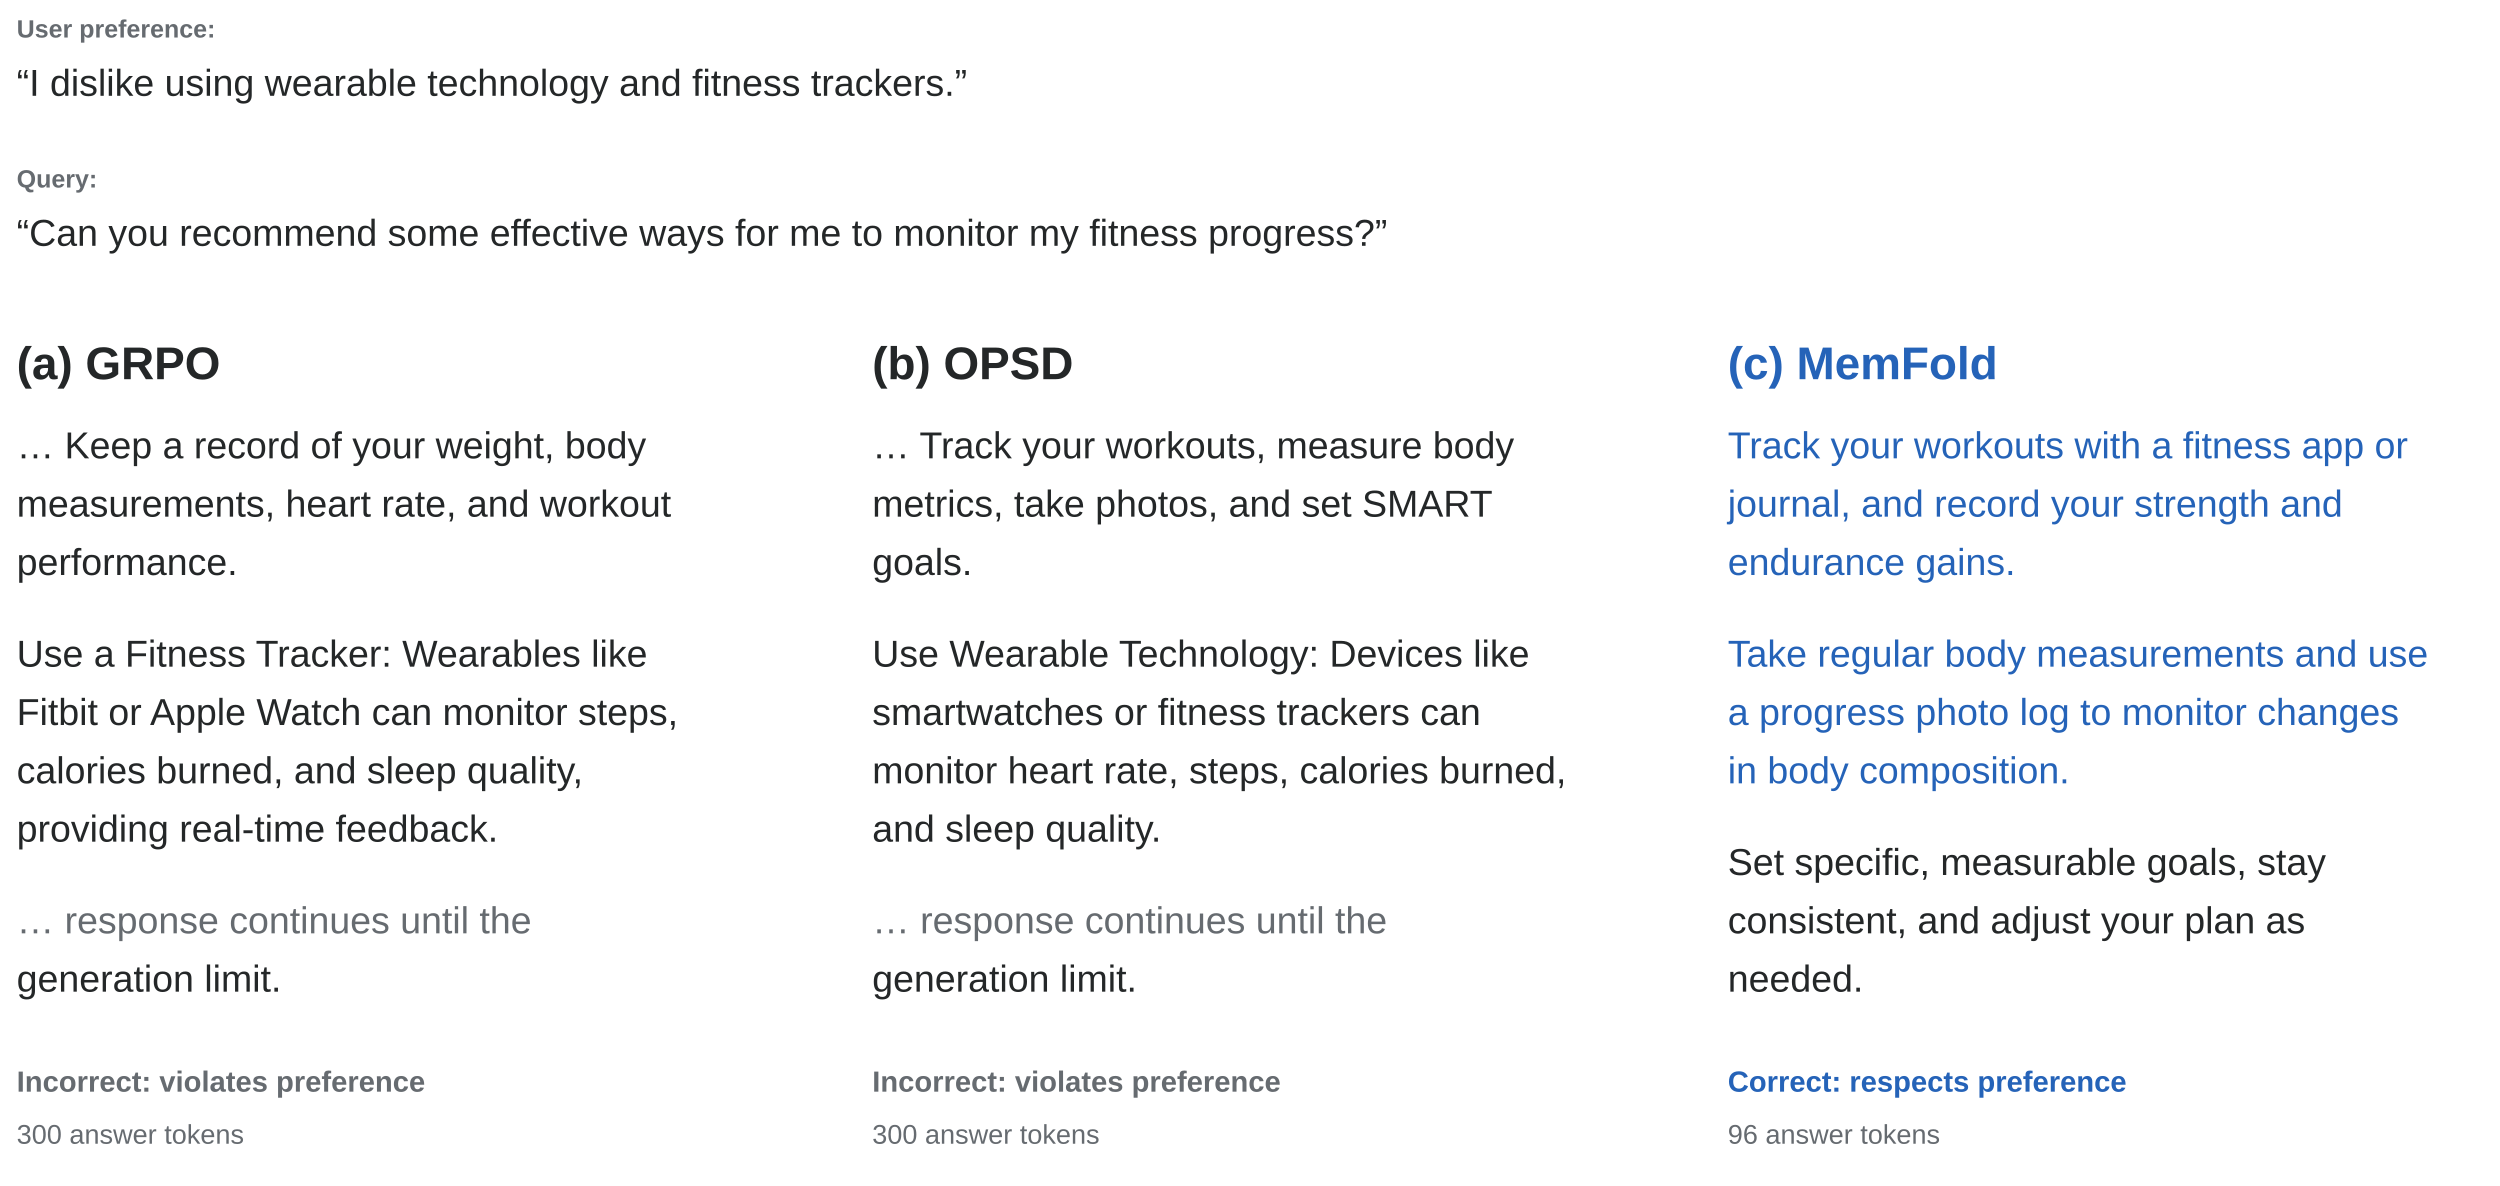
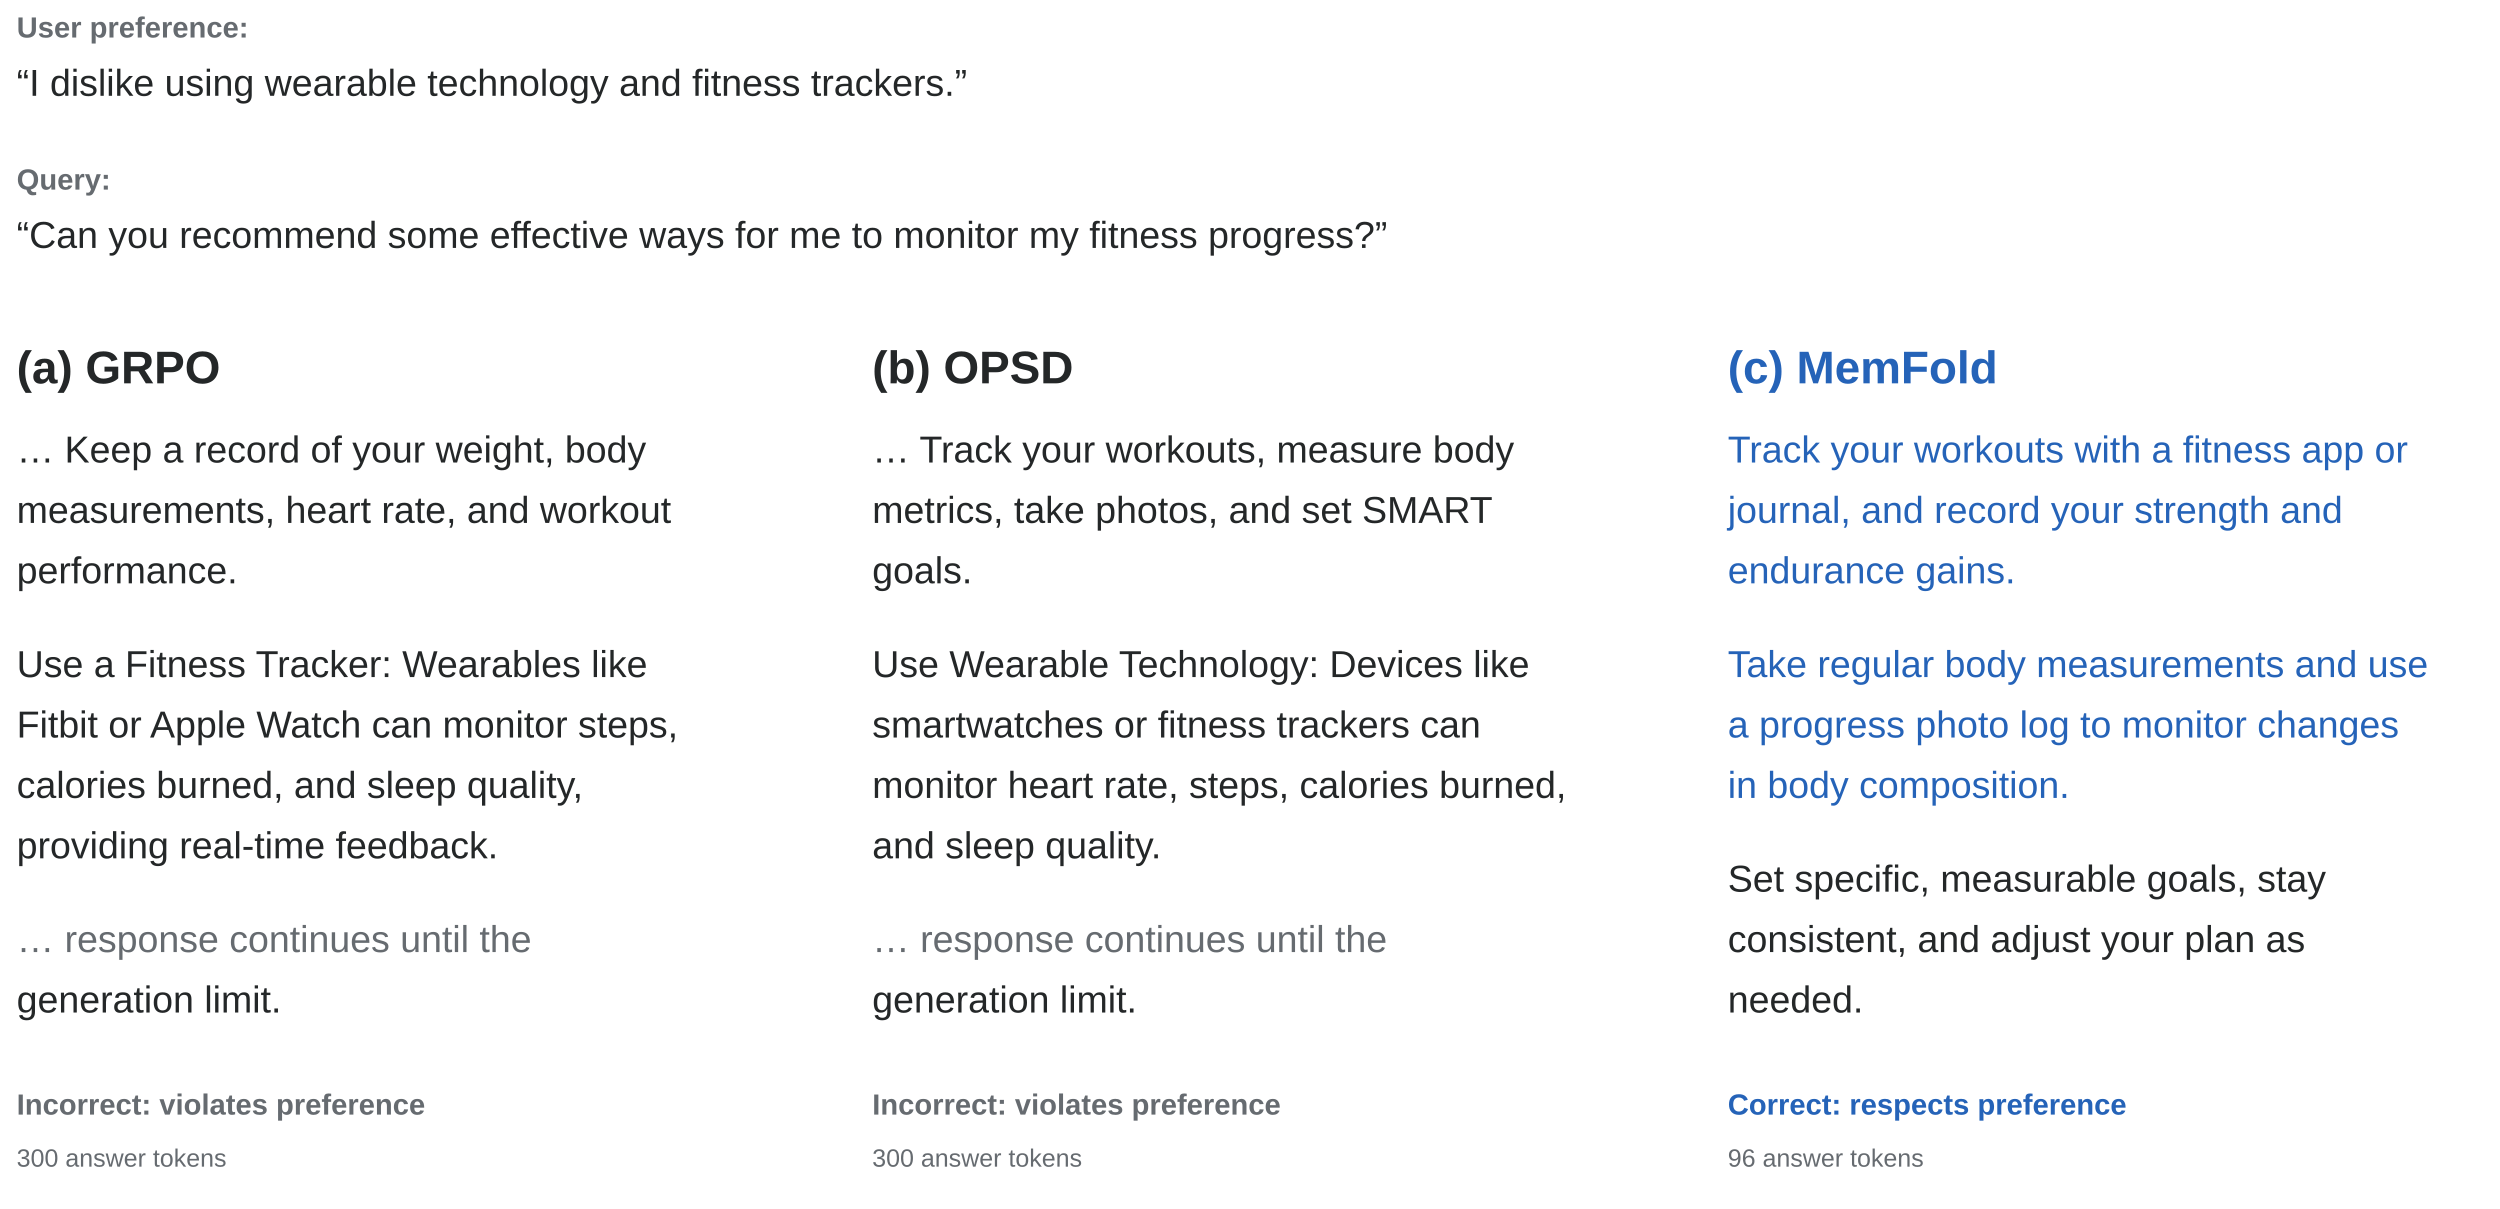
- <svg xmlns="http://www.w3.org/2000/svg" viewBox="0 0 1200 569" role="img" aria-labelledby="title desc" font-family="Arial, Helvetica, sans-serif">
-   <text x="8" y="18" font-size="12" fill="#666b70" font-weight="bold">User preference:</text>
+ <svg xmlns="http://www.w3.org/2000/svg" viewBox="0 0 1200 580" role="img" aria-labelledby="title desc" font-family="Arial, Helvetica, sans-serif">
+   <text x="8" y="18" font-size="14" fill="#666b70" font-weight="bold">User preference:</text>
  <text x="8" y="46" font-size="18" fill="#242728" font-weight="normal">“I dislike using wearable technology and fitness trackers.”</text>
-   <text x="8" y="90" font-size="12" fill="#666b70" font-weight="bold">Query:</text>
-   <text x="8" y="118" font-size="18" fill="#242728" font-weight="normal">“Can you recommend some effective ways for me to monitor my fitness progress?”</text>
-   <text x="8" y="182" font-size="22" fill="#242728" font-weight="bold">(a) GRPO</text>
-   <text x="8" y="220" font-size="18" fill="#242728" font-weight="normal">… Keep a record of your weight, body</text>
-   <text x="8" y="248" font-size="18" fill="#242728" font-weight="normal">measurements, heart rate, and workout</text>
-   <text x="8" y="276" font-size="18" fill="#242728" font-weight="normal">performance.</text>
-   <text x="8" y="320" font-size="18" fill="#242728" font-weight="normal">Use a Fitness Tracker: Wearables like</text>
-   <text x="8" y="348" font-size="18" fill="#242728" font-weight="normal">Fitbit or Apple Watch can monitor steps,</text>
-   <text x="8" y="376" font-size="18" fill="#242728" font-weight="normal">calories burned, and sleep quality,</text>
-   <text x="8" y="404" font-size="18" fill="#242728" font-weight="normal">providing real-time feedback.</text>
-   <text x="8" y="448" font-size="18" fill="#666b70" font-weight="normal">… response continues until the</text>
-   <text x="8" y="476" font-size="18" fill="#242728" font-weight="normal">generation limit.</text>
-   <text x="418.667" y="182" font-size="22" fill="#242728" font-weight="bold">(b) OPSD</text>
-   <text x="418.667" y="220" font-size="18" fill="#242728" font-weight="normal">… Track your workouts, measure body</text>
-   <text x="418.667" y="248" font-size="18" fill="#242728" font-weight="normal">metrics, take photos, and set SMART</text>
-   <text x="418.667" y="276" font-size="18" fill="#242728" font-weight="normal">goals.</text>
-   <text x="418.667" y="320" font-size="18" fill="#242728" font-weight="normal">Use Wearable Technology: Devices like</text>
-   <text x="418.667" y="348" font-size="18" fill="#242728" font-weight="normal">smartwatches or fitness trackers can</text>
-   <text x="418.667" y="376" font-size="18" fill="#242728" font-weight="normal">monitor heart rate, steps, calories burned,</text>
-   <text x="418.667" y="404" font-size="18" fill="#242728" font-weight="normal">and sleep quality.</text>
-   <text x="418.667" y="448" font-size="18" fill="#666b70" font-weight="normal">… response continues until the</text>
-   <text x="418.667" y="476" font-size="18" fill="#242728" font-weight="normal">generation limit.</text>
-   <text x="829.333" y="182" font-size="22" fill="#2563b8" font-weight="bold">(c) MemFold</text>
-   <text x="829.333" y="220" font-size="18" fill="#2563b8" font-weight="normal">Track your workouts with a fitness app or</text>
-   <text x="829.333" y="248" font-size="18" fill="#2563b8" font-weight="normal">journal, and record your strength and</text>
-   <text x="829.333" y="276" font-size="18" fill="#2563b8" font-weight="normal">endurance gains.</text>
-   <text x="829.333" y="320" font-size="18" fill="#2563b8" font-weight="normal">Take regular body measurements and use</text>
-   <text x="829.333" y="348" font-size="18" fill="#2563b8" font-weight="normal">a progress photo log to monitor changes</text>
-   <text x="829.333" y="376" font-size="18" fill="#2563b8" font-weight="normal">in body composition.</text>
-   <text x="829.333" y="420" font-size="18" fill="#242728" font-weight="normal">Set specific, measurable goals, stay</text>
-   <text x="829.333" y="448" font-size="18" fill="#242728" font-weight="normal">consistent, and adjust your plan as</text>
-   <text x="829.333" y="476" font-size="18" fill="#242728" font-weight="normal">needed.</text>
-   <text x="8" y="524" font-size="14" fill="#666b70" font-weight="bold">Incorrect: violates preference</text>
-   <text x="8" y="549" font-size="13" fill="#666b70" font-weight="normal">300 answer tokens</text>
-   <text x="418.667" y="524" font-size="14" fill="#666b70" font-weight="bold">Incorrect: violates preference</text>
-   <text x="418.667" y="549" font-size="13" fill="#666b70" font-weight="normal">300 answer tokens</text>
-   <text x="829.333" y="524" font-size="14" fill="#2563b8" font-weight="bold">Correct: respects preference</text>
-   <text x="829.333" y="549" font-size="13" fill="#666b70" font-weight="normal">96 answer tokens</text>
+   <text x="8" y="91" font-size="14" fill="#666b70" font-weight="bold">Query:</text>
+   <text x="8" y="119" font-size="18" fill="#242728" font-weight="normal">“Can you recommend some effective ways for me to monitor my fitness progress?”</text>
+   <text x="8" y="184" font-size="22" fill="#242728" font-weight="bold">(a) GRPO</text>
+   <text x="8" y="222" font-size="18" fill="#242728" font-weight="normal">… Keep a record of your weight, body</text>
+   <text x="8" y="251" font-size="18" fill="#242728" font-weight="normal">measurements, heart rate, and workout</text>
+   <text x="8" y="280" font-size="18" fill="#242728" font-weight="normal">performance.</text>
+   <text x="8" y="325" font-size="18" fill="#242728" font-weight="normal">Use a Fitness Tracker: Wearables like</text>
+   <text x="8" y="354" font-size="18" fill="#242728" font-weight="normal">Fitbit or Apple Watch can monitor steps,</text>
+   <text x="8" y="383" font-size="18" fill="#242728" font-weight="normal">calories burned, and sleep quality,</text>
+   <text x="8" y="412" font-size="18" fill="#242728" font-weight="normal">providing real-time feedback.</text>
+   <text x="8" y="457" font-size="18" fill="#666b70" font-weight="normal">… response continues until the</text>
+   <text x="8" y="486" font-size="18" fill="#242728" font-weight="normal">generation limit.</text>
+   <text x="418.667" y="184" font-size="22" fill="#242728" font-weight="bold">(b) OPSD</text>
+   <text x="418.667" y="222" font-size="18" fill="#242728" font-weight="normal">… Track your workouts, measure body</text>
+   <text x="418.667" y="251" font-size="18" fill="#242728" font-weight="normal">metrics, take photos, and set SMART</text>
+   <text x="418.667" y="280" font-size="18" fill="#242728" font-weight="normal">goals.</text>
+   <text x="418.667" y="325" font-size="18" fill="#242728" font-weight="normal">Use Wearable Technology: Devices like</text>
+   <text x="418.667" y="354" font-size="18" fill="#242728" font-weight="normal">smartwatches or fitness trackers can</text>
+   <text x="418.667" y="383" font-size="18" fill="#242728" font-weight="normal">monitor heart rate, steps, calories burned,</text>
+   <text x="418.667" y="412" font-size="18" fill="#242728" font-weight="normal">and sleep quality.</text>
+   <text x="418.667" y="457" font-size="18" fill="#666b70" font-weight="normal">… response continues until the</text>
+   <text x="418.667" y="486" font-size="18" fill="#242728" font-weight="normal">generation limit.</text>
+   <text x="829.333" y="184" font-size="22" fill="#2563b8" font-weight="bold">(c) MemFold</text>
+   <text x="829.333" y="222" font-size="18" fill="#2563b8" font-weight="normal">Track your workouts with a fitness app or</text>
+   <text x="829.333" y="251" font-size="18" fill="#2563b8" font-weight="normal">journal, and record your strength and</text>
+   <text x="829.333" y="280" font-size="18" fill="#2563b8" font-weight="normal">endurance gains.</text>
+   <text x="829.333" y="325" font-size="18" fill="#2563b8" font-weight="normal">Take regular body measurements and use</text>
+   <text x="829.333" y="354" font-size="18" fill="#2563b8" font-weight="normal">a progress photo log to monitor changes</text>
+   <text x="829.333" y="383" font-size="18" fill="#2563b8" font-weight="normal">in body composition.</text>
+   <text x="829.333" y="428" font-size="18" fill="#242728" font-weight="normal">Set specific, measurable goals, stay</text>
+   <text x="829.333" y="457" font-size="18" fill="#242728" font-weight="normal">consistent, and adjust your plan as</text>
+   <text x="829.333" y="486" font-size="18" fill="#242728" font-weight="normal">needed.</text>
+   <text x="8" y="535" font-size="14" fill="#666b70" font-weight="bold">Incorrect: violates preference</text>
+   <text x="8" y="560" font-size="12" fill="#666b70" font-weight="normal">300 answer tokens</text>
+   <text x="418.667" y="535" font-size="14" fill="#666b70" font-weight="bold">Incorrect: violates preference</text>
+   <text x="418.667" y="560" font-size="12" fill="#666b70" font-weight="normal">300 answer tokens</text>
+   <text x="829.333" y="535" font-size="14" fill="#2563b8" font-weight="bold">Correct: respects preference</text>
+   <text x="829.333" y="560" font-size="12" fill="#666b70" font-weight="normal">96 answer tokens</text>
</svg>
